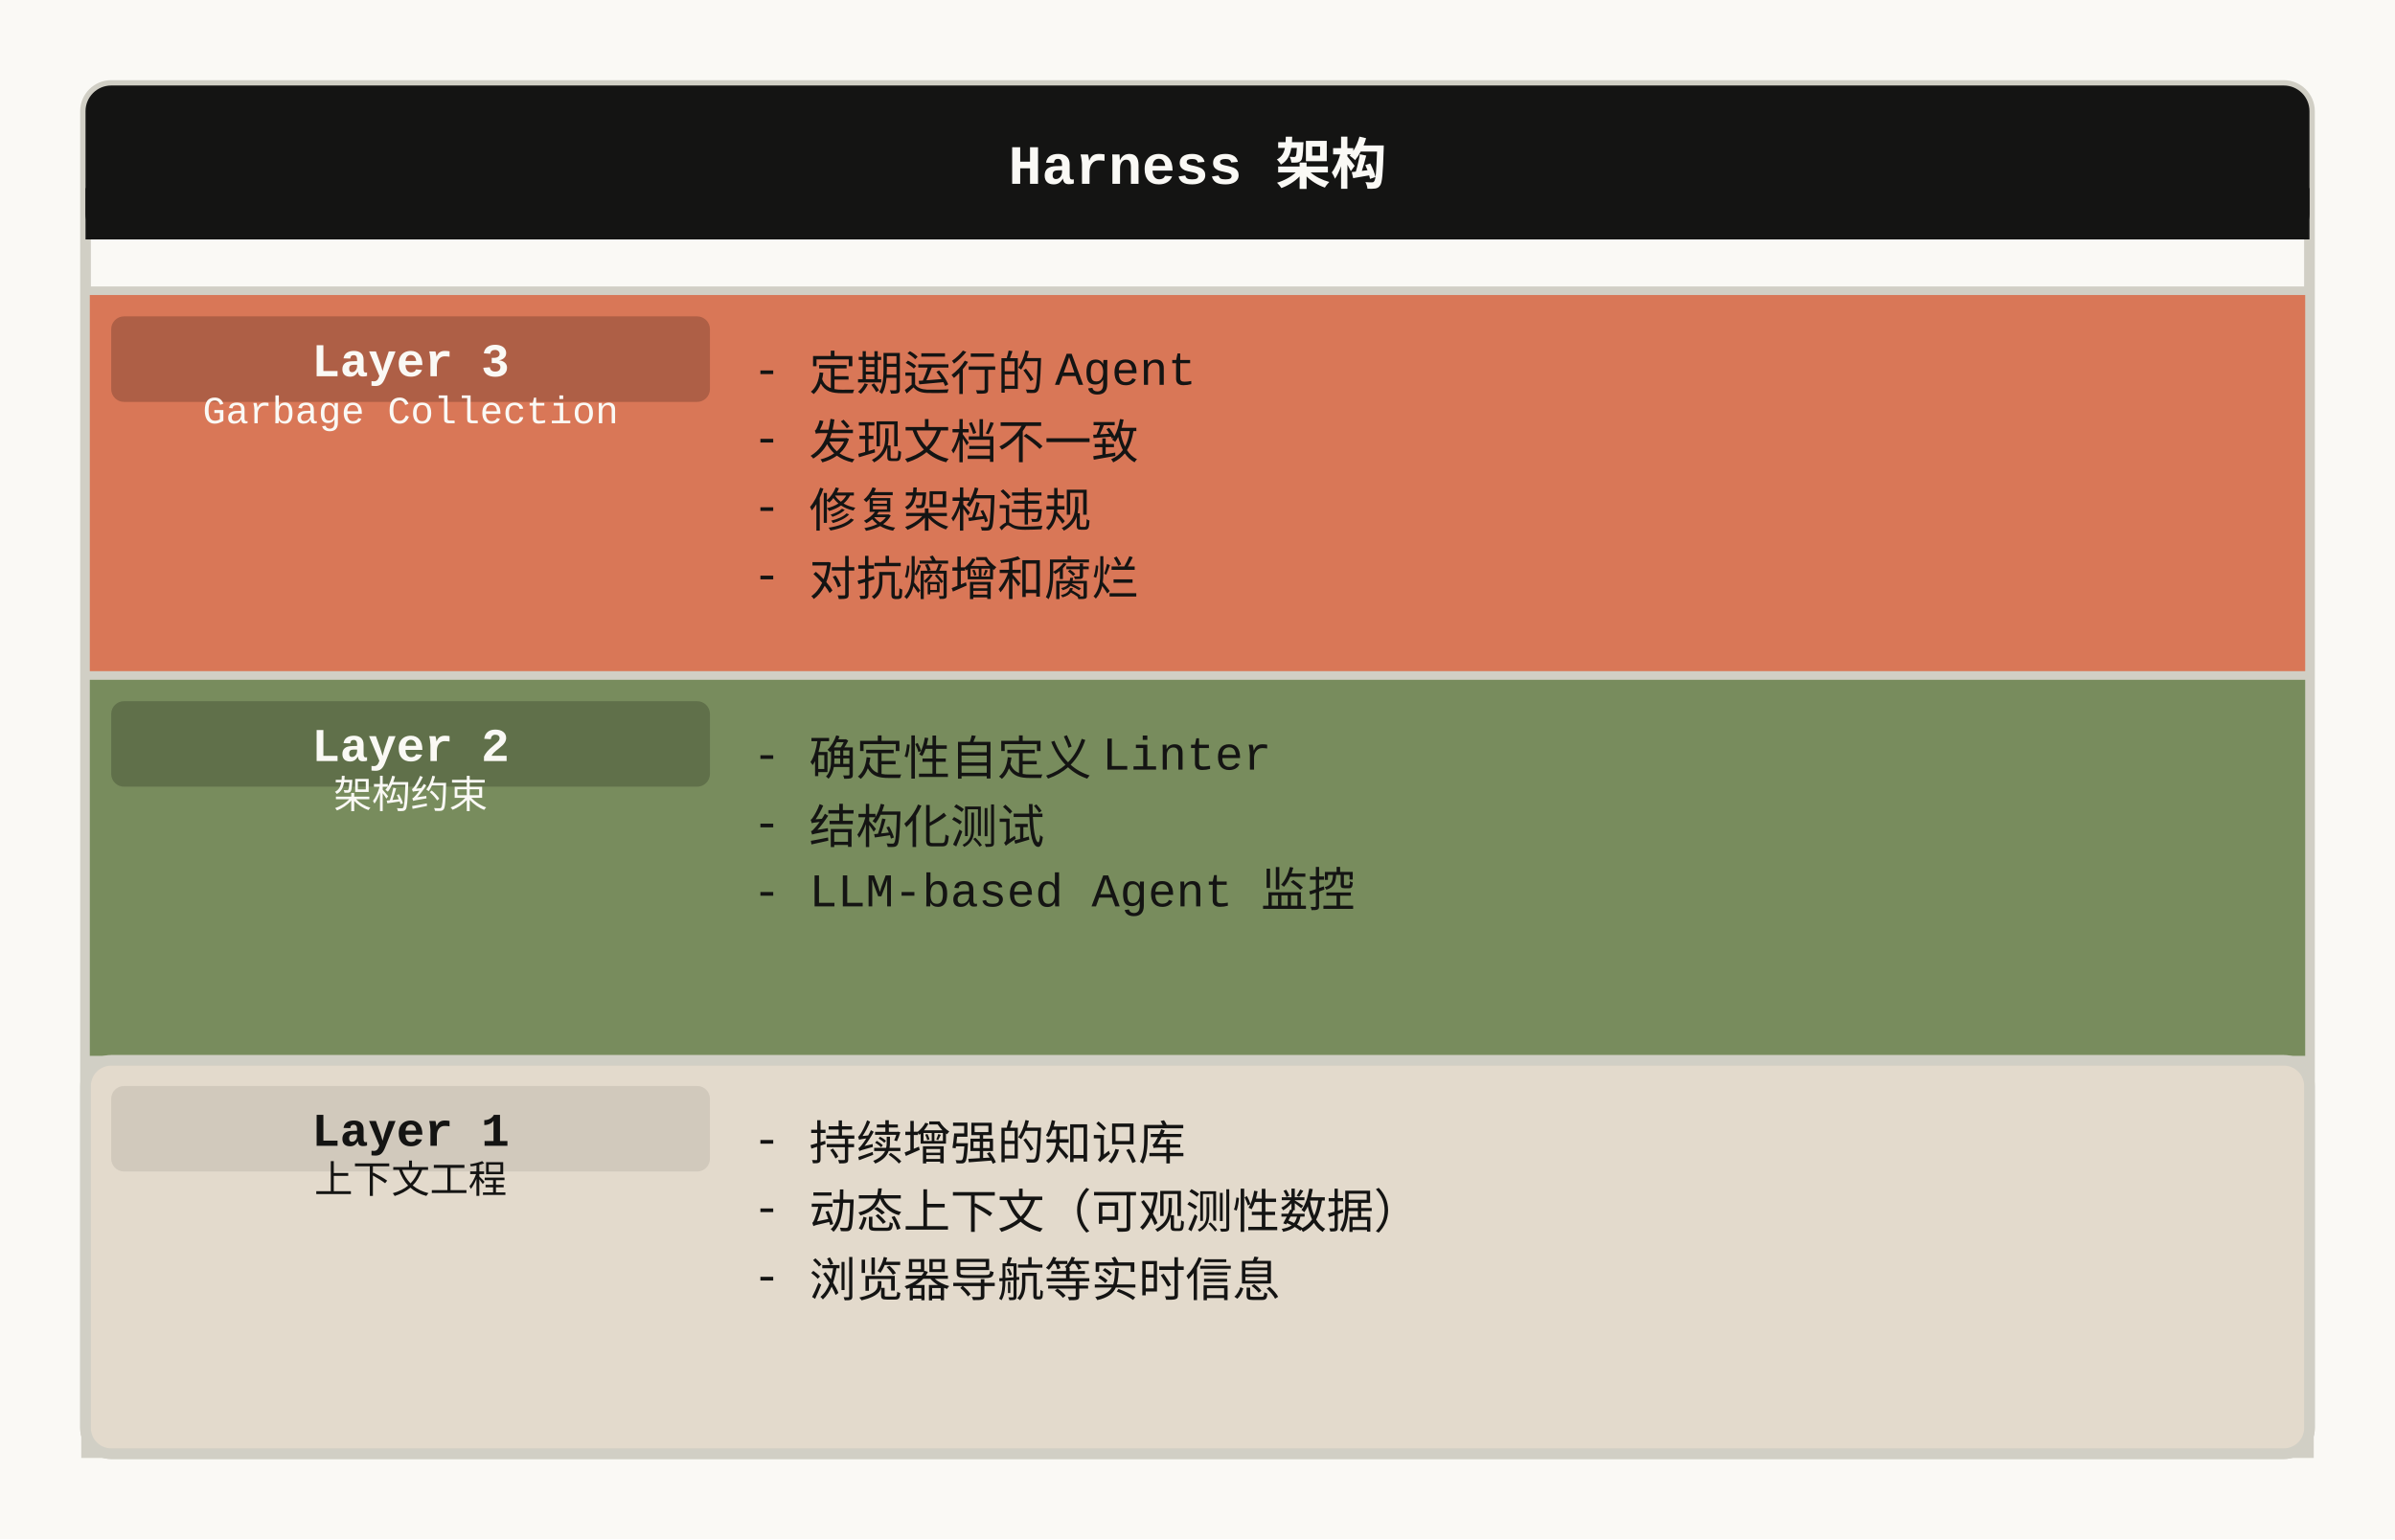
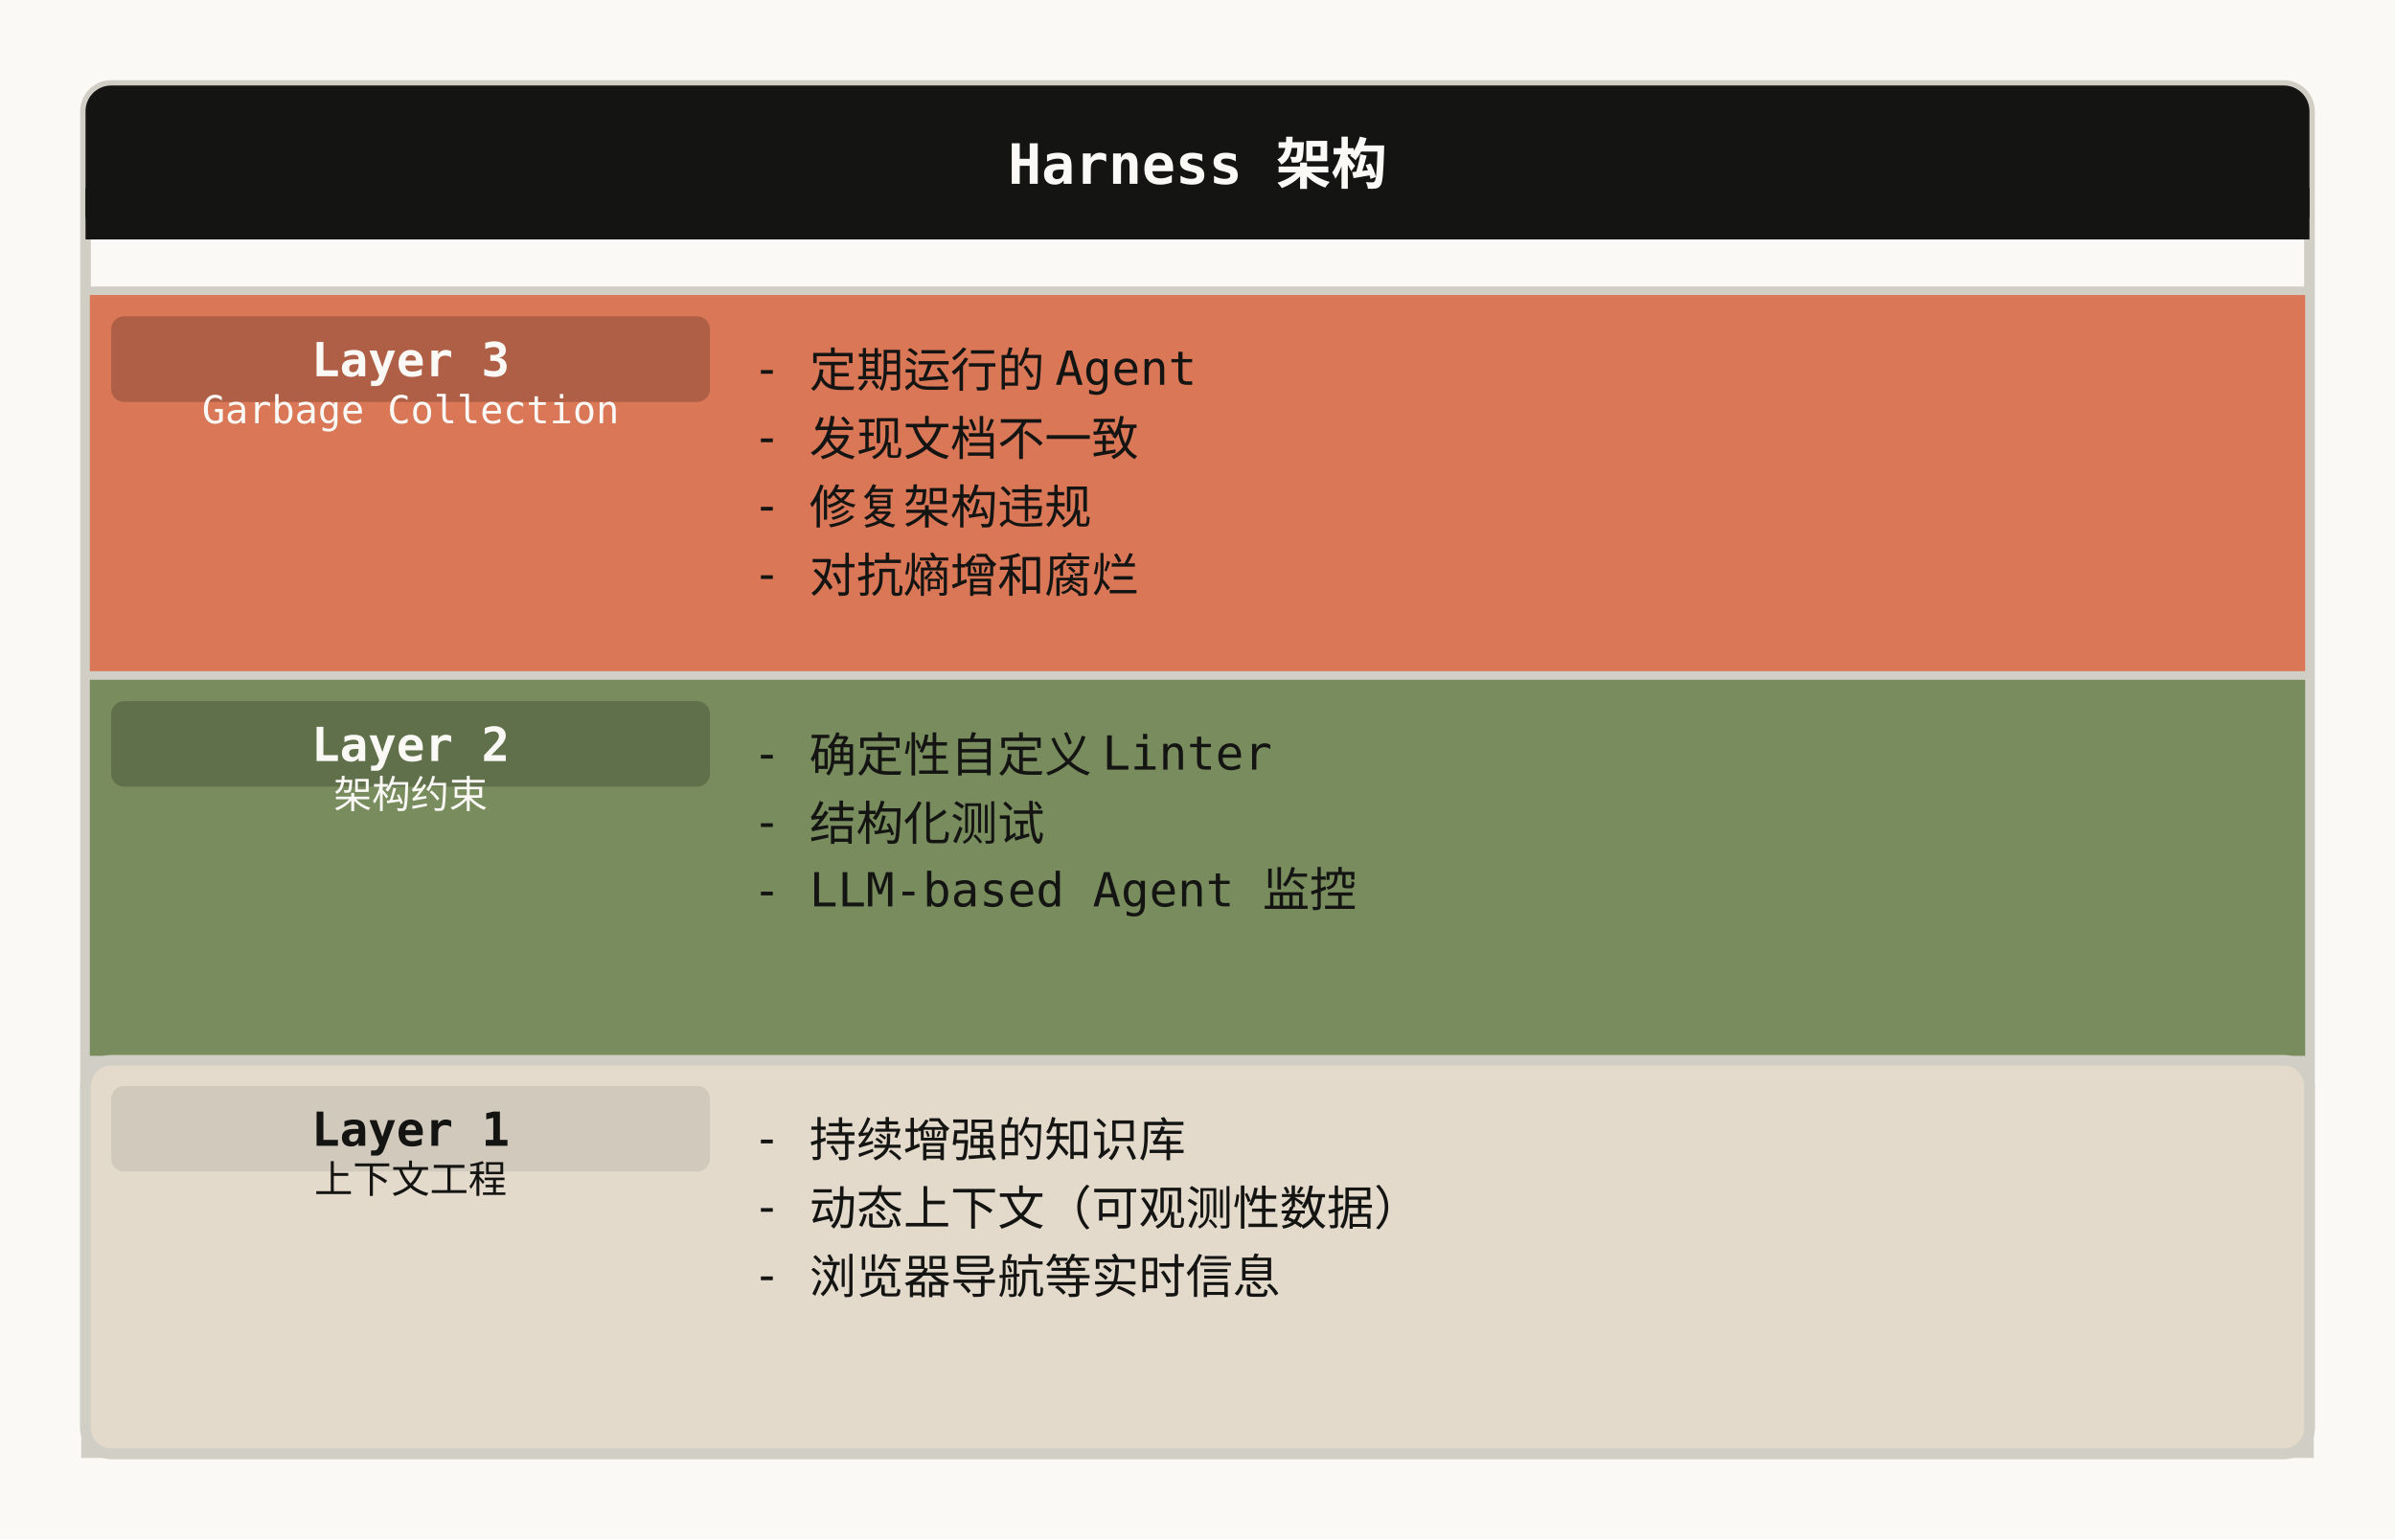
<svg xmlns="http://www.w3.org/2000/svg" viewBox="0 0 560 360" role="img" aria-label="Harness 三层架构图">
  <defs>
    <style>
      .bg { fill: #FAF9F5; }
      .border { fill: none; stroke: #D1CFC5; stroke-width: 2; }
      .title-bg { fill: #141413; }
-       .title-text { fill: #FAF9F5; font-family: 'Courier New', monospace; font-size: 13px; font-weight: bold; }
+       .title-text { fill: #FAF9F5; font-family: ui-monospace, monospace; font-size: 13px; font-weight: bold; }
      .layer3-bg { fill: #D97757; }
      .layer2-bg { fill: #788C5D; }
      .layer1-bg { fill: #E3DACC; }
-       .layer-label { fill: #FAF9F5; font-family: 'Courier New', monospace; font-size: 11px; font-weight: bold; }
-       .layer-sub { fill: #FAF9F5; font-family: 'Courier New', monospace; font-size: 9px; }
-       .item { fill: #141413; font-family: 'Courier New', monospace; font-size: 11px; }
-       .item-light { fill: #141413; font-family: 'Courier New', monospace; font-size: 11px; opacity: 0.75; }
+       .layer-label { fill: #FAF9F5; font-family: ui-monospace, monospace; font-size: 11px; font-weight: bold; }
+       .layer-sub { fill: #FAF9F5; font-family: ui-monospace, monospace; font-size: 9px; }
+       .item { fill: #141413; font-family: ui-monospace, monospace; font-size: 11px; }
+       .item-light { fill: #141413; font-family: ui-monospace, monospace; font-size: 11px; opacity: 0.75; }
      .divider { stroke: #D1CFC5; stroke-width: 1.5; }
      .outer-border { fill: none; stroke: #D1CFC5; stroke-width: 2.5; }
    </style>
  </defs>
  <rect width="560" height="360" class="bg" />
  <rect x="20" y="20" width="520" height="320" rx="6" class="outer-border" />
  <rect x="20" y="20" width="520" height="36" rx="6" class="title-bg" />
  <rect x="20" y="44" width="520" height="12" class="title-bg" />
  <text x="280" y="43" text-anchor="middle" class="title-text">Harness 架构</text>
  <rect x="20" y="68" width="520" height="90" class="layer3-bg" />
  <rect x="20" y="68" width="520" height="90" class="border" />
  <rect x="26" y="74" width="140" height="20" rx="3" fill="rgba(0,0,0,0.2)" />
  <text x="96" y="88" text-anchor="middle" class="layer-label">Layer 3</text>
  <text x="96" y="99" text-anchor="middle" class="layer-sub">Garbage Collection</text>
  <text x="176" y="90" class="item">- 定期运行的 Agent</text>
  <text x="176" y="106" class="item">- 发现文档不一致</text>
  <text x="176" y="122" class="item">- 修复架构违规</text>
  <text x="176" y="138" class="item">- 对抗熵增和腐烂</text>
  <line x1="20" y1="158" x2="540" y2="158" class="divider" />
  <rect x="20" y="158" width="520" height="90" class="layer2-bg" />
  <rect x="20" y="158" width="520" height="90" class="border" />
  <rect x="26" y="164" width="140" height="20" rx="3" fill="rgba(0,0,0,0.2)" />
  <text x="96" y="178" text-anchor="middle" class="layer-label">Layer 2</text>
  <text x="96" y="189" text-anchor="middle" class="layer-sub">架构约束</text>
  <text x="176" y="180" class="item">- 确定性自定义 Linter</text>
  <text x="176" y="196" class="item">- 结构化测试</text>
  <text x="176" y="212" class="item">- LLM-based Agent 监控</text>
  <line x1="20" y1="248" x2="540" y2="248" class="divider" />
  <rect x="20" y="248" width="520" height="92" rx="0" class="layer1-bg" />
  <rect x="20" y="248" width="520" height="92" class="border" />
  <path d="M20,332 Q20,340 28,340 L532,340 Q540,340 540,332" fill="#E3DACC" stroke="none" />
  <rect x="20" y="248" width="520" height="92" rx="6" fill="none" stroke="#D1CFC5" stroke-width="2.5" />
  <rect x="26" y="254" width="140" height="20" rx="3" fill="rgba(0,0,0,0.08)" />
  <text x="96" y="268" text-anchor="middle" class="layer-label" style="fill:#141413">Layer 1</text>
  <text x="96" y="279" text-anchor="middle" class="layer-sub" style="fill:#141413">上下文工程</text>
  <text x="176" y="270" class="item">- 持续增强的知识库</text>
  <text x="176" y="286" class="item">- 动态上下文（可观测性数据）</text>
  <text x="176" y="302" class="item">- 浏览器导航等实时信息</text>
</svg>
